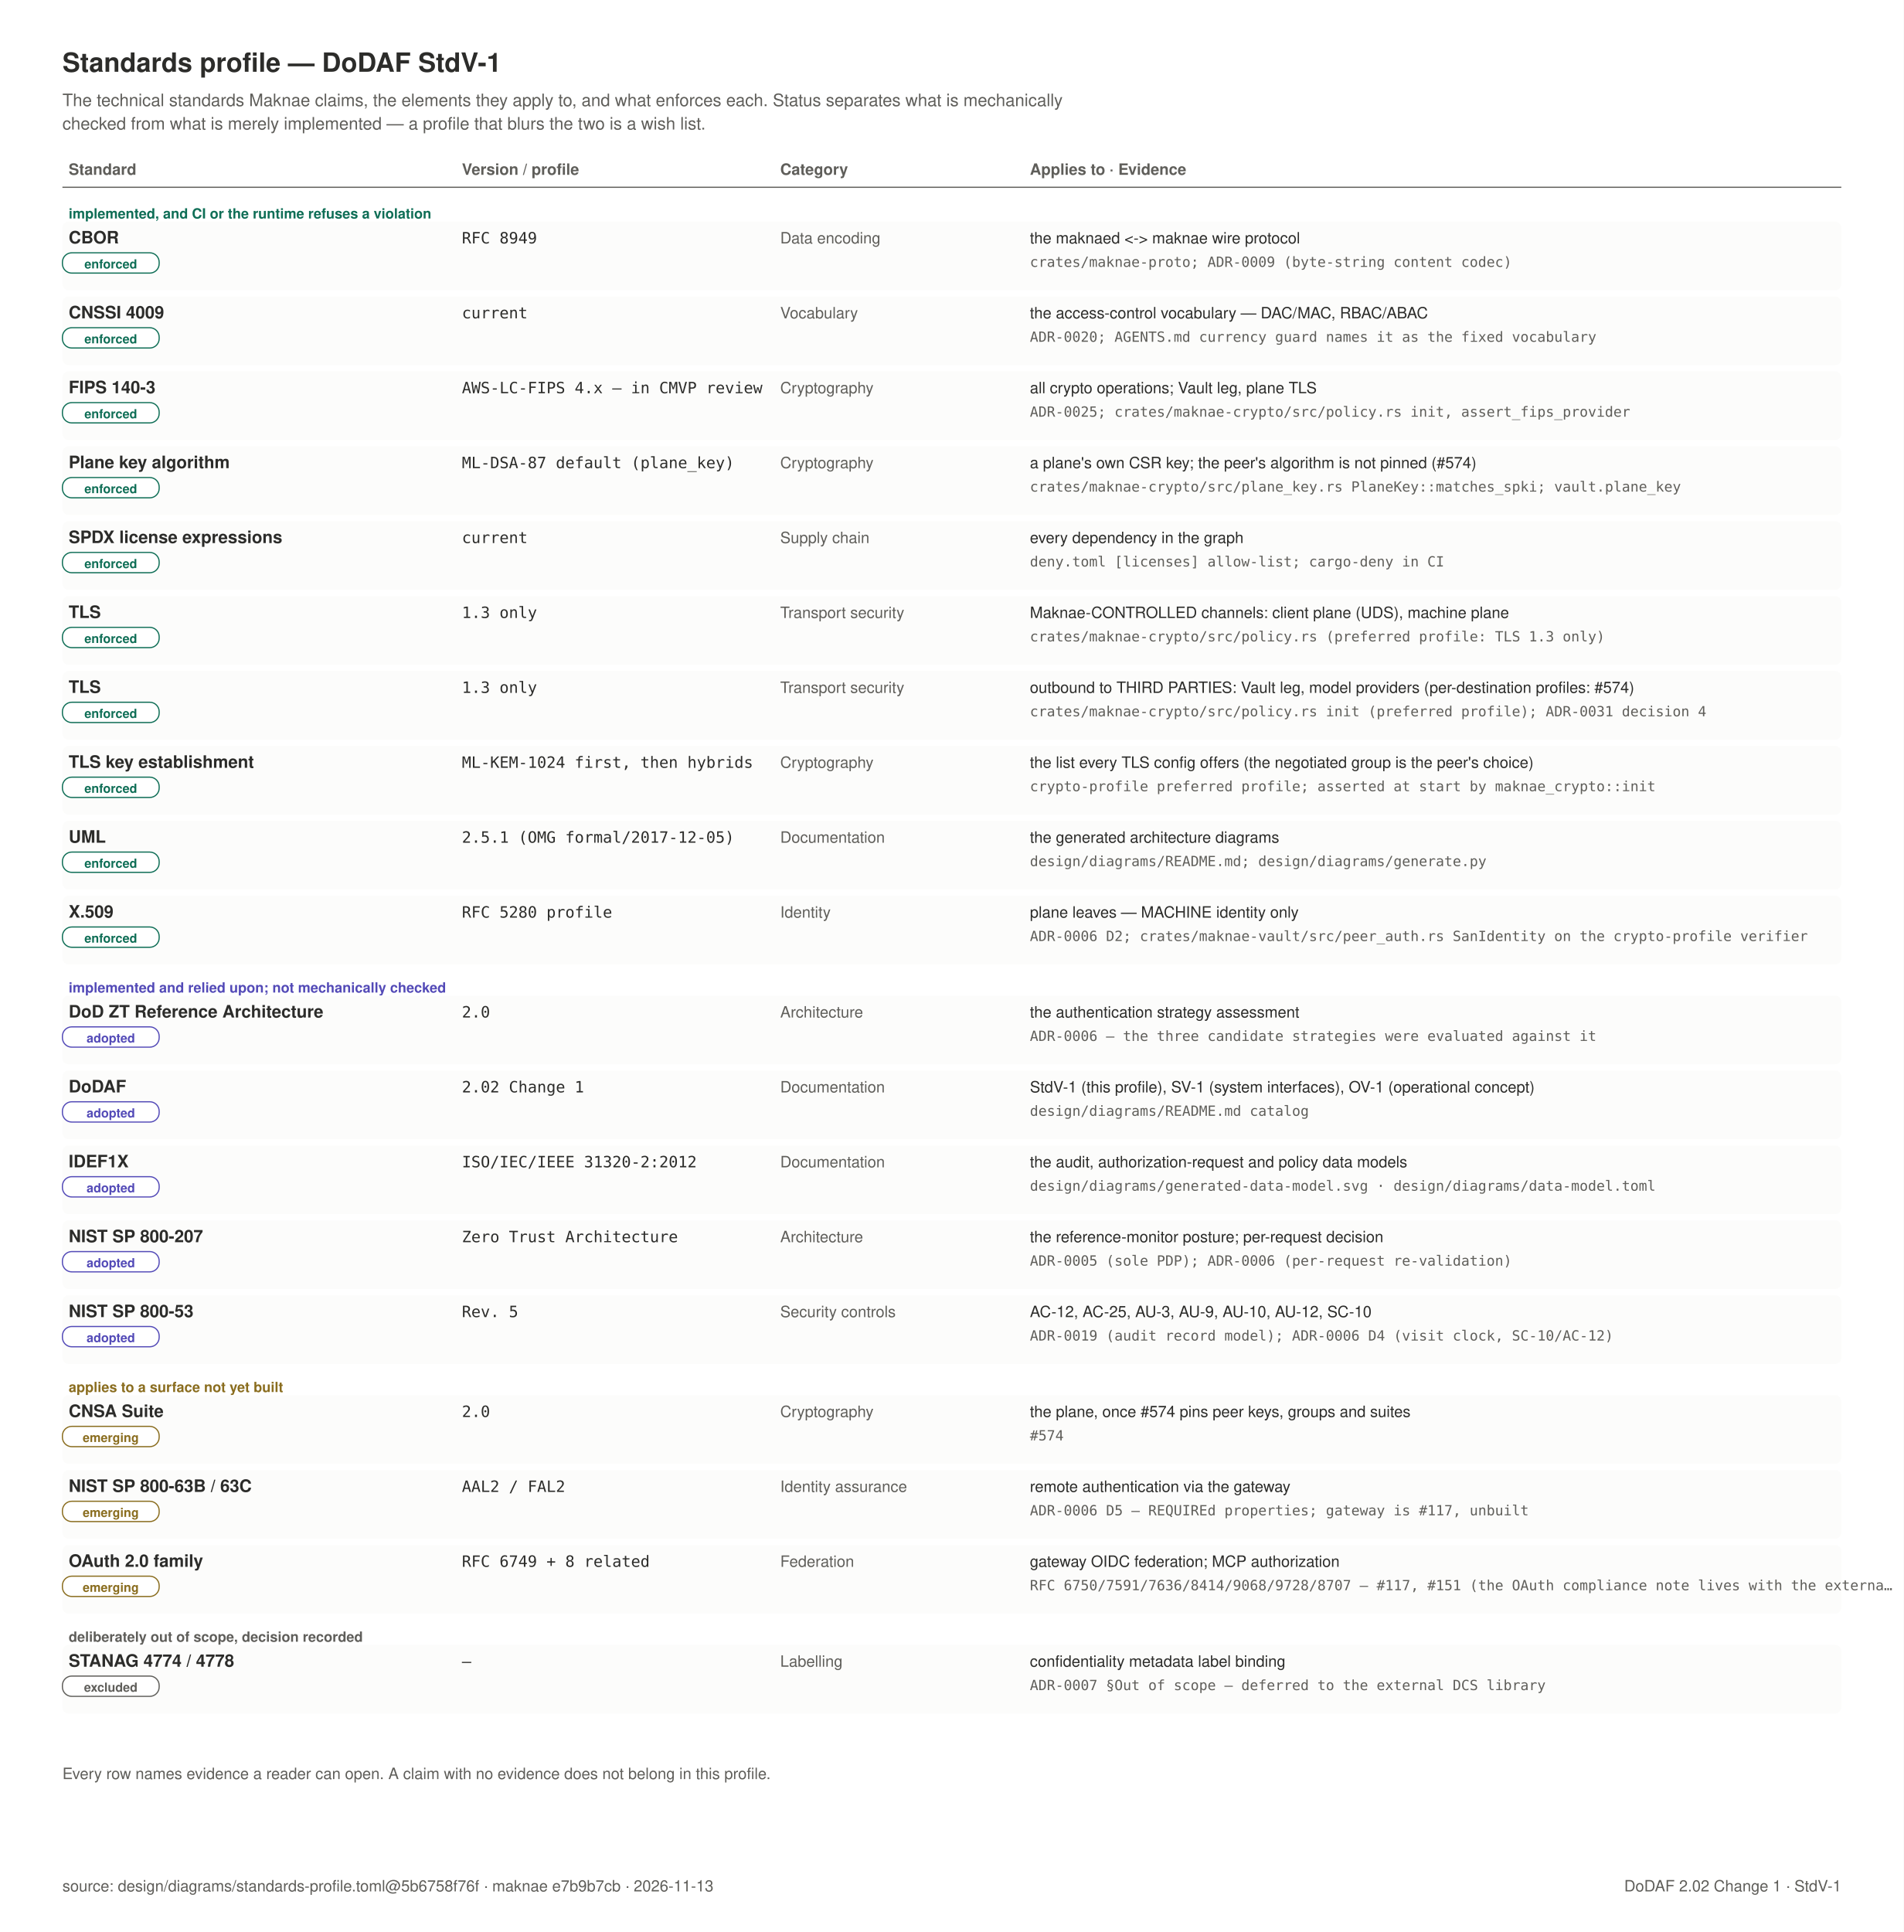
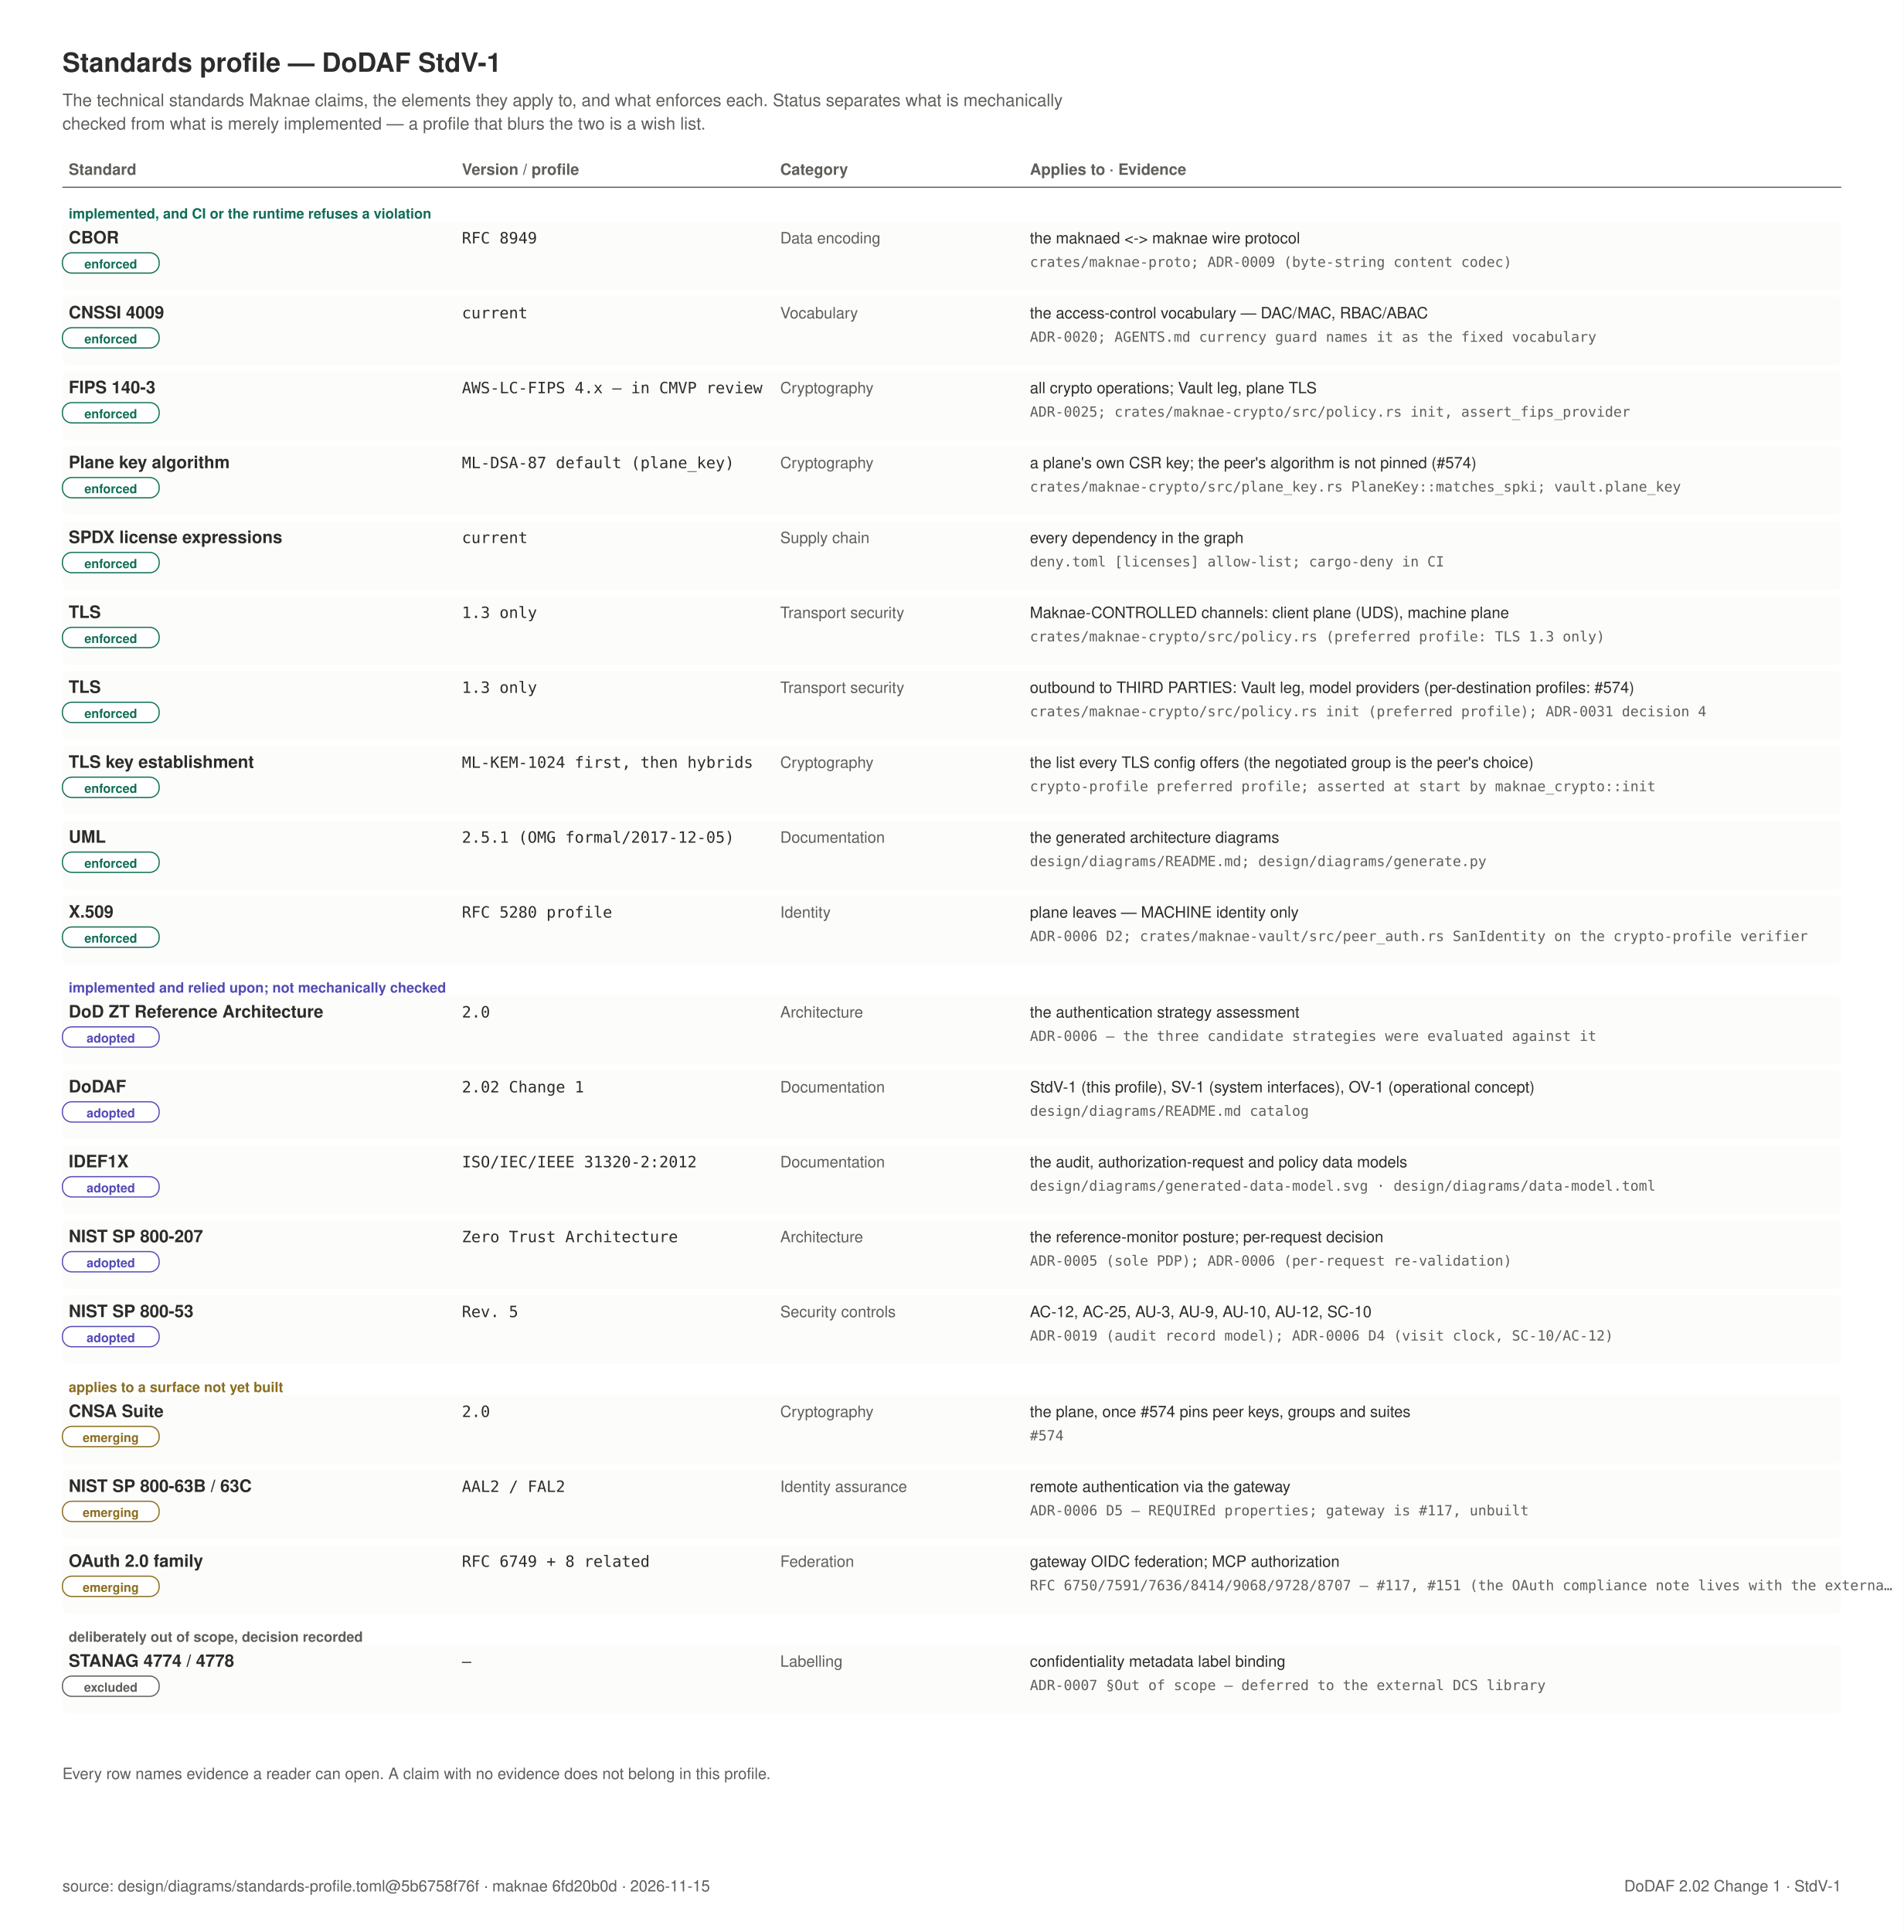
<svg xmlns="http://www.w3.org/2000/svg" width="1220" height="1238" viewBox="0 0 1220 1238" role="img">
  <rect x="0" y="0" width="1220" height="1238" fill="#FFFFFF" />
  <text x="40" y="46" text-anchor="start" font-family="Helvetica, Arial, sans-serif" font-size="17" font-weight="600" fill="#2C2C2A">Standards profile — DoDAF StdV-1</text>
  <text x="40" y="68" text-anchor="start" font-family="Helvetica, Arial, sans-serif" font-size="11" font-weight="400" fill="#5F5E5A">The technical standards Maknae claims, the elements they apply to, and what enforces each. Status separates what is mechanically</text>
  <text x="40" y="83" text-anchor="start" font-family="Helvetica, Arial, sans-serif" font-size="11" font-weight="400" fill="#5F5E5A">checked from what is merely implemented — a profile that blurs the two is a wish list.</text>
  <text x="44" y="112" text-anchor="start" font-family="Helvetica, Arial, sans-serif" font-size="10" font-weight="600" fill="#5F5E5A">Standard</text>
  <text x="296" y="112" text-anchor="start" font-family="Helvetica, Arial, sans-serif" font-size="10" font-weight="600" fill="#5F5E5A">Version / profile</text>
  <text x="500" y="112" text-anchor="start" font-family="Helvetica, Arial, sans-serif" font-size="10" font-weight="600" fill="#5F5E5A">Category</text>
  <text x="660" y="112" text-anchor="start" font-family="Helvetica, Arial, sans-serif" font-size="10" font-weight="600" fill="#5F5E5A">Applies to  ·  Evidence</text>
  <line x1="40" y1="120" x2="1180" y2="120" stroke="#5F5E5A" stroke-width="0.75" />
  <text x="44" y="140" text-anchor="start" font-family="Helvetica, Arial, sans-serif" font-size="9" font-weight="600" fill="#0F6E56">implemented, and CI or the runtime refuses a violation</text>
  <rect x="40" y="142" width="1140" height="44" rx="4" fill="#FCFCFB" stroke="none" stroke-width="0" />
  <text x="44" y="156" text-anchor="start" font-family="Helvetica, Arial, sans-serif" font-size="11" font-weight="600" fill="#2C2C2A">CBOR</text>
  <rect x="40" y="162" width="62" height="13" rx="6" fill="#FFFFFF" stroke="#0F6E56" stroke-width="0.75" />
  <text x="71" y="172" text-anchor="middle" font-family="Helvetica, Arial, sans-serif" font-size="8" font-weight="600" fill="#0F6E56">enforced</text>
  <text x="296" y="156" text-anchor="start" font-family="ui-monospace, SFMono-Regular, Menlo, monospace" font-size="10" font-weight="400" fill="#2C2C2A">RFC 8949</text>
  <text x="500" y="156" text-anchor="start" font-family="Helvetica, Arial, sans-serif" font-size="10" font-weight="400" fill="#5F5E5A">Data encoding</text>
  <text x="660" y="156" text-anchor="start" font-family="Helvetica, Arial, sans-serif" font-size="10" font-weight="400" fill="#2C2C2A">the maknaed &lt;-&gt; maknae wire protocol</text>
  <text x="660" y="171" text-anchor="start" font-family="ui-monospace, SFMono-Regular, Menlo, monospace" font-size="9" font-weight="400" fill="#5F5E5A">crates/maknae-proto; ADR-0009 (byte-string content codec)</text>
  <rect x="40" y="190" width="1140" height="44" rx="4" fill="#FCFCFB" stroke="none" stroke-width="0" />
  <text x="44" y="204" text-anchor="start" font-family="Helvetica, Arial, sans-serif" font-size="11" font-weight="600" fill="#2C2C2A">CNSSI 4009</text>
  <rect x="40" y="210" width="62" height="13" rx="6" fill="#FFFFFF" stroke="#0F6E56" stroke-width="0.75" />
  <text x="71" y="220" text-anchor="middle" font-family="Helvetica, Arial, sans-serif" font-size="8" font-weight="600" fill="#0F6E56">enforced</text>
  <text x="296" y="204" text-anchor="start" font-family="ui-monospace, SFMono-Regular, Menlo, monospace" font-size="10" font-weight="400" fill="#2C2C2A">current</text>
  <text x="500" y="204" text-anchor="start" font-family="Helvetica, Arial, sans-serif" font-size="10" font-weight="400" fill="#5F5E5A">Vocabulary</text>
  <text x="660" y="204" text-anchor="start" font-family="Helvetica, Arial, sans-serif" font-size="10" font-weight="400" fill="#2C2C2A">the access-control vocabulary — DAC/MAC, RBAC/ABAC</text>
  <text x="660" y="219" text-anchor="start" font-family="ui-monospace, SFMono-Regular, Menlo, monospace" font-size="9" font-weight="400" fill="#5F5E5A">ADR-0020; AGENTS.md currency guard names it as the fixed vocabulary</text>
  <rect x="40" y="238" width="1140" height="44" rx="4" fill="#FCFCFB" stroke="none" stroke-width="0" />
  <text x="44" y="252" text-anchor="start" font-family="Helvetica, Arial, sans-serif" font-size="11" font-weight="600" fill="#2C2C2A">FIPS 140-3</text>
  <rect x="40" y="258" width="62" height="13" rx="6" fill="#FFFFFF" stroke="#0F6E56" stroke-width="0.75" />
  <text x="71" y="268" text-anchor="middle" font-family="Helvetica, Arial, sans-serif" font-size="8" font-weight="600" fill="#0F6E56">enforced</text>
  <text x="296" y="252" text-anchor="start" font-family="ui-monospace, SFMono-Regular, Menlo, monospace" font-size="10" font-weight="400" fill="#2C2C2A">AWS-LC-FIPS 4.x — in CMVP review</text>
  <text x="500" y="252" text-anchor="start" font-family="Helvetica, Arial, sans-serif" font-size="10" font-weight="400" fill="#5F5E5A">Cryptography</text>
  <text x="660" y="252" text-anchor="start" font-family="Helvetica, Arial, sans-serif" font-size="10" font-weight="400" fill="#2C2C2A">all crypto operations; Vault leg, plane TLS</text>
  <text x="660" y="267" text-anchor="start" font-family="ui-monospace, SFMono-Regular, Menlo, monospace" font-size="9" font-weight="400" fill="#5F5E5A">ADR-0025; crates/maknae-crypto/src/policy.rs init, assert_fips_provider</text>
  <rect x="40" y="286" width="1140" height="44" rx="4" fill="#FCFCFB" stroke="none" stroke-width="0" />
  <text x="44" y="300" text-anchor="start" font-family="Helvetica, Arial, sans-serif" font-size="11" font-weight="600" fill="#2C2C2A">Plane key algorithm</text>
  <rect x="40" y="306" width="62" height="13" rx="6" fill="#FFFFFF" stroke="#0F6E56" stroke-width="0.75" />
  <text x="71" y="316" text-anchor="middle" font-family="Helvetica, Arial, sans-serif" font-size="8" font-weight="600" fill="#0F6E56">enforced</text>
  <text x="296" y="300" text-anchor="start" font-family="ui-monospace, SFMono-Regular, Menlo, monospace" font-size="10" font-weight="400" fill="#2C2C2A">ML-DSA-87 default (plane_key)</text>
  <text x="500" y="300" text-anchor="start" font-family="Helvetica, Arial, sans-serif" font-size="10" font-weight="400" fill="#5F5E5A">Cryptography</text>
  <text x="660" y="300" text-anchor="start" font-family="Helvetica, Arial, sans-serif" font-size="10" font-weight="400" fill="#2C2C2A">a plane's own CSR key; the peer's algorithm is not pinned (#574)</text>
  <text x="660" y="315" text-anchor="start" font-family="ui-monospace, SFMono-Regular, Menlo, monospace" font-size="9" font-weight="400" fill="#5F5E5A">crates/maknae-crypto/src/plane_key.rs PlaneKey::matches_spki; vault.plane_key</text>
  <rect x="40" y="334" width="1140" height="44" rx="4" fill="#FCFCFB" stroke="none" stroke-width="0" />
  <text x="44" y="348" text-anchor="start" font-family="Helvetica, Arial, sans-serif" font-size="11" font-weight="600" fill="#2C2C2A">SPDX license expressions</text>
  <rect x="40" y="354" width="62" height="13" rx="6" fill="#FFFFFF" stroke="#0F6E56" stroke-width="0.75" />
  <text x="71" y="364" text-anchor="middle" font-family="Helvetica, Arial, sans-serif" font-size="8" font-weight="600" fill="#0F6E56">enforced</text>
  <text x="296" y="348" text-anchor="start" font-family="ui-monospace, SFMono-Regular, Menlo, monospace" font-size="10" font-weight="400" fill="#2C2C2A">current</text>
  <text x="500" y="348" text-anchor="start" font-family="Helvetica, Arial, sans-serif" font-size="10" font-weight="400" fill="#5F5E5A">Supply chain</text>
  <text x="660" y="348" text-anchor="start" font-family="Helvetica, Arial, sans-serif" font-size="10" font-weight="400" fill="#2C2C2A">every dependency in the graph</text>
  <text x="660" y="363" text-anchor="start" font-family="ui-monospace, SFMono-Regular, Menlo, monospace" font-size="9" font-weight="400" fill="#5F5E5A">deny.toml [licenses] allow-list; cargo-deny in CI</text>
  <rect x="40" y="382" width="1140" height="44" rx="4" fill="#FCFCFB" stroke="none" stroke-width="0" />
  <text x="44" y="396" text-anchor="start" font-family="Helvetica, Arial, sans-serif" font-size="11" font-weight="600" fill="#2C2C2A">TLS</text>
  <rect x="40" y="402" width="62" height="13" rx="6" fill="#FFFFFF" stroke="#0F6E56" stroke-width="0.75" />
  <text x="71" y="412" text-anchor="middle" font-family="Helvetica, Arial, sans-serif" font-size="8" font-weight="600" fill="#0F6E56">enforced</text>
  <text x="296" y="396" text-anchor="start" font-family="ui-monospace, SFMono-Regular, Menlo, monospace" font-size="10" font-weight="400" fill="#2C2C2A">1.3 only</text>
  <text x="500" y="396" text-anchor="start" font-family="Helvetica, Arial, sans-serif" font-size="10" font-weight="400" fill="#5F5E5A">Transport security</text>
  <text x="660" y="396" text-anchor="start" font-family="Helvetica, Arial, sans-serif" font-size="10" font-weight="400" fill="#2C2C2A">Maknae-CONTROLLED channels: client plane (UDS), machine plane</text>
  <text x="660" y="411" text-anchor="start" font-family="ui-monospace, SFMono-Regular, Menlo, monospace" font-size="9" font-weight="400" fill="#5F5E5A">crates/maknae-crypto/src/policy.rs (preferred profile: TLS 1.3 only)</text>
  <rect x="40" y="430" width="1140" height="44" rx="4" fill="#FCFCFB" stroke="none" stroke-width="0" />
  <text x="44" y="444" text-anchor="start" font-family="Helvetica, Arial, sans-serif" font-size="11" font-weight="600" fill="#2C2C2A">TLS</text>
  <rect x="40" y="450" width="62" height="13" rx="6" fill="#FFFFFF" stroke="#0F6E56" stroke-width="0.75" />
  <text x="71" y="460" text-anchor="middle" font-family="Helvetica, Arial, sans-serif" font-size="8" font-weight="600" fill="#0F6E56">enforced</text>
  <text x="296" y="444" text-anchor="start" font-family="ui-monospace, SFMono-Regular, Menlo, monospace" font-size="10" font-weight="400" fill="#2C2C2A">1.3 only</text>
  <text x="500" y="444" text-anchor="start" font-family="Helvetica, Arial, sans-serif" font-size="10" font-weight="400" fill="#5F5E5A">Transport security</text>
  <text x="660" y="444" text-anchor="start" font-family="Helvetica, Arial, sans-serif" font-size="10" font-weight="400" fill="#2C2C2A">outbound to THIRD PARTIES: Vault leg, model providers (per-destination profiles: #574)</text>
  <text x="660" y="459" text-anchor="start" font-family="ui-monospace, SFMono-Regular, Menlo, monospace" font-size="9" font-weight="400" fill="#5F5E5A">crates/maknae-crypto/src/policy.rs init (preferred profile); ADR-0031 decision 4</text>
  <rect x="40" y="478" width="1140" height="44" rx="4" fill="#FCFCFB" stroke="none" stroke-width="0" />
  <text x="44" y="492" text-anchor="start" font-family="Helvetica, Arial, sans-serif" font-size="11" font-weight="600" fill="#2C2C2A">TLS key establishment</text>
  <rect x="40" y="498" width="62" height="13" rx="6" fill="#FFFFFF" stroke="#0F6E56" stroke-width="0.75" />
  <text x="71" y="508" text-anchor="middle" font-family="Helvetica, Arial, sans-serif" font-size="8" font-weight="600" fill="#0F6E56">enforced</text>
  <text x="296" y="492" text-anchor="start" font-family="ui-monospace, SFMono-Regular, Menlo, monospace" font-size="10" font-weight="400" fill="#2C2C2A">ML-KEM-1024 first, then hybrids</text>
  <text x="500" y="492" text-anchor="start" font-family="Helvetica, Arial, sans-serif" font-size="10" font-weight="400" fill="#5F5E5A">Cryptography</text>
  <text x="660" y="492" text-anchor="start" font-family="Helvetica, Arial, sans-serif" font-size="10" font-weight="400" fill="#2C2C2A">the list every TLS config offers (the negotiated group is the peer's choice)</text>
  <text x="660" y="507" text-anchor="start" font-family="ui-monospace, SFMono-Regular, Menlo, monospace" font-size="9" font-weight="400" fill="#5F5E5A">crypto-profile preferred profile; asserted at start by maknae_crypto::init</text>
  <rect x="40" y="526" width="1140" height="44" rx="4" fill="#FCFCFB" stroke="none" stroke-width="0" />
  <text x="44" y="540" text-anchor="start" font-family="Helvetica, Arial, sans-serif" font-size="11" font-weight="600" fill="#2C2C2A">UML</text>
  <rect x="40" y="546" width="62" height="13" rx="6" fill="#FFFFFF" stroke="#0F6E56" stroke-width="0.75" />
  <text x="71" y="556" text-anchor="middle" font-family="Helvetica, Arial, sans-serif" font-size="8" font-weight="600" fill="#0F6E56">enforced</text>
  <text x="296" y="540" text-anchor="start" font-family="ui-monospace, SFMono-Regular, Menlo, monospace" font-size="10" font-weight="400" fill="#2C2C2A">2.5.1 (OMG formal/2017-12-05)</text>
  <text x="500" y="540" text-anchor="start" font-family="Helvetica, Arial, sans-serif" font-size="10" font-weight="400" fill="#5F5E5A">Documentation</text>
  <text x="660" y="540" text-anchor="start" font-family="Helvetica, Arial, sans-serif" font-size="10" font-weight="400" fill="#2C2C2A">the generated architecture diagrams</text>
  <text x="660" y="555" text-anchor="start" font-family="ui-monospace, SFMono-Regular, Menlo, monospace" font-size="9" font-weight="400" fill="#5F5E5A">design/diagrams/README.md; design/diagrams/generate.py</text>
  <rect x="40" y="574" width="1140" height="44" rx="4" fill="#FCFCFB" stroke="none" stroke-width="0" />
  <text x="44" y="588" text-anchor="start" font-family="Helvetica, Arial, sans-serif" font-size="11" font-weight="600" fill="#2C2C2A">X.509</text>
  <rect x="40" y="594" width="62" height="13" rx="6" fill="#FFFFFF" stroke="#0F6E56" stroke-width="0.75" />
  <text x="71" y="604" text-anchor="middle" font-family="Helvetica, Arial, sans-serif" font-size="8" font-weight="600" fill="#0F6E56">enforced</text>
  <text x="296" y="588" text-anchor="start" font-family="ui-monospace, SFMono-Regular, Menlo, monospace" font-size="10" font-weight="400" fill="#2C2C2A">RFC 5280 profile</text>
  <text x="500" y="588" text-anchor="start" font-family="Helvetica, Arial, sans-serif" font-size="10" font-weight="400" fill="#5F5E5A">Identity</text>
  <text x="660" y="588" text-anchor="start" font-family="Helvetica, Arial, sans-serif" font-size="10" font-weight="400" fill="#2C2C2A">plane leaves — MACHINE identity only</text>
  <text x="660" y="603" text-anchor="start" font-family="ui-monospace, SFMono-Regular, Menlo, monospace" font-size="9" font-weight="400" fill="#5F5E5A">ADR-0006 D2; crates/maknae-vault/src/peer_auth.rs SanIdentity on the crypto-profile verifier</text>
  <text x="44" y="636" text-anchor="start" font-family="Helvetica, Arial, sans-serif" font-size="9" font-weight="600" fill="#534AB7">implemented and relied upon; not mechanically checked</text>
  <rect x="40" y="638" width="1140" height="44" rx="4" fill="#FCFCFB" stroke="none" stroke-width="0" />
  <text x="44" y="652" text-anchor="start" font-family="Helvetica, Arial, sans-serif" font-size="11" font-weight="600" fill="#2C2C2A">DoD ZT Reference Architecture</text>
  <rect x="40" y="658" width="62" height="13" rx="6" fill="#FFFFFF" stroke="#534AB7" stroke-width="0.75" />
  <text x="71" y="668" text-anchor="middle" font-family="Helvetica, Arial, sans-serif" font-size="8" font-weight="600" fill="#534AB7">adopted</text>
  <text x="296" y="652" text-anchor="start" font-family="ui-monospace, SFMono-Regular, Menlo, monospace" font-size="10" font-weight="400" fill="#2C2C2A">2.0</text>
  <text x="500" y="652" text-anchor="start" font-family="Helvetica, Arial, sans-serif" font-size="10" font-weight="400" fill="#5F5E5A">Architecture</text>
  <text x="660" y="652" text-anchor="start" font-family="Helvetica, Arial, sans-serif" font-size="10" font-weight="400" fill="#2C2C2A">the authentication strategy assessment</text>
  <text x="660" y="667" text-anchor="start" font-family="ui-monospace, SFMono-Regular, Menlo, monospace" font-size="9" font-weight="400" fill="#5F5E5A">ADR-0006 — the three candidate strategies were evaluated against it</text>
  <rect x="40" y="686" width="1140" height="44" rx="4" fill="#FCFCFB" stroke="none" stroke-width="0" />
  <text x="44" y="700" text-anchor="start" font-family="Helvetica, Arial, sans-serif" font-size="11" font-weight="600" fill="#2C2C2A">DoDAF</text>
  <rect x="40" y="706" width="62" height="13" rx="6" fill="#FFFFFF" stroke="#534AB7" stroke-width="0.75" />
  <text x="71" y="716" text-anchor="middle" font-family="Helvetica, Arial, sans-serif" font-size="8" font-weight="600" fill="#534AB7">adopted</text>
  <text x="296" y="700" text-anchor="start" font-family="ui-monospace, SFMono-Regular, Menlo, monospace" font-size="10" font-weight="400" fill="#2C2C2A">2.02 Change 1</text>
  <text x="500" y="700" text-anchor="start" font-family="Helvetica, Arial, sans-serif" font-size="10" font-weight="400" fill="#5F5E5A">Documentation</text>
  <text x="660" y="700" text-anchor="start" font-family="Helvetica, Arial, sans-serif" font-size="10" font-weight="400" fill="#2C2C2A">StdV-1 (this profile), SV-1 (system interfaces), OV-1 (operational concept)</text>
  <text x="660" y="715" text-anchor="start" font-family="ui-monospace, SFMono-Regular, Menlo, monospace" font-size="9" font-weight="400" fill="#5F5E5A">design/diagrams/README.md catalog</text>
  <rect x="40" y="734" width="1140" height="44" rx="4" fill="#FCFCFB" stroke="none" stroke-width="0" />
  <text x="44" y="748" text-anchor="start" font-family="Helvetica, Arial, sans-serif" font-size="11" font-weight="600" fill="#2C2C2A">IDEF1X</text>
  <rect x="40" y="754" width="62" height="13" rx="6" fill="#FFFFFF" stroke="#534AB7" stroke-width="0.75" />
  <text x="71" y="764" text-anchor="middle" font-family="Helvetica, Arial, sans-serif" font-size="8" font-weight="600" fill="#534AB7">adopted</text>
  <text x="296" y="748" text-anchor="start" font-family="ui-monospace, SFMono-Regular, Menlo, monospace" font-size="10" font-weight="400" fill="#2C2C2A">ISO/IEC/IEEE 31320-2:2012</text>
  <text x="500" y="748" text-anchor="start" font-family="Helvetica, Arial, sans-serif" font-size="10" font-weight="400" fill="#5F5E5A">Documentation</text>
  <text x="660" y="748" text-anchor="start" font-family="Helvetica, Arial, sans-serif" font-size="10" font-weight="400" fill="#2C2C2A">the audit, authorization-request and policy data models</text>
  <text x="660" y="763" text-anchor="start" font-family="ui-monospace, SFMono-Regular, Menlo, monospace" font-size="9" font-weight="400" fill="#5F5E5A">design/diagrams/generated-data-model.svg · design/diagrams/data-model.toml</text>
  <rect x="40" y="782" width="1140" height="44" rx="4" fill="#FCFCFB" stroke="none" stroke-width="0" />
  <text x="44" y="796" text-anchor="start" font-family="Helvetica, Arial, sans-serif" font-size="11" font-weight="600" fill="#2C2C2A">NIST SP 800-207</text>
  <rect x="40" y="802" width="62" height="13" rx="6" fill="#FFFFFF" stroke="#534AB7" stroke-width="0.75" />
  <text x="71" y="812" text-anchor="middle" font-family="Helvetica, Arial, sans-serif" font-size="8" font-weight="600" fill="#534AB7">adopted</text>
  <text x="296" y="796" text-anchor="start" font-family="ui-monospace, SFMono-Regular, Menlo, monospace" font-size="10" font-weight="400" fill="#2C2C2A">Zero Trust Architecture</text>
  <text x="500" y="796" text-anchor="start" font-family="Helvetica, Arial, sans-serif" font-size="10" font-weight="400" fill="#5F5E5A">Architecture</text>
  <text x="660" y="796" text-anchor="start" font-family="Helvetica, Arial, sans-serif" font-size="10" font-weight="400" fill="#2C2C2A">the reference-monitor posture; per-request decision</text>
  <text x="660" y="811" text-anchor="start" font-family="ui-monospace, SFMono-Regular, Menlo, monospace" font-size="9" font-weight="400" fill="#5F5E5A">ADR-0005 (sole PDP); ADR-0006 (per-request re-validation)</text>
  <rect x="40" y="830" width="1140" height="44" rx="4" fill="#FCFCFB" stroke="none" stroke-width="0" />
  <text x="44" y="844" text-anchor="start" font-family="Helvetica, Arial, sans-serif" font-size="11" font-weight="600" fill="#2C2C2A">NIST SP 800-53</text>
  <rect x="40" y="850" width="62" height="13" rx="6" fill="#FFFFFF" stroke="#534AB7" stroke-width="0.75" />
  <text x="71" y="860" text-anchor="middle" font-family="Helvetica, Arial, sans-serif" font-size="8" font-weight="600" fill="#534AB7">adopted</text>
  <text x="296" y="844" text-anchor="start" font-family="ui-monospace, SFMono-Regular, Menlo, monospace" font-size="10" font-weight="400" fill="#2C2C2A">Rev. 5</text>
  <text x="500" y="844" text-anchor="start" font-family="Helvetica, Arial, sans-serif" font-size="10" font-weight="400" fill="#5F5E5A">Security controls</text>
  <text x="660" y="844" text-anchor="start" font-family="Helvetica, Arial, sans-serif" font-size="10" font-weight="400" fill="#2C2C2A">AC-12, AC-25, AU-3, AU-9, AU-10, AU-12, SC-10</text>
  <text x="660" y="859" text-anchor="start" font-family="ui-monospace, SFMono-Regular, Menlo, monospace" font-size="9" font-weight="400" fill="#5F5E5A">ADR-0019 (audit record model); ADR-0006 D4 (visit clock, SC-10/AC-12)</text>
  <text x="44" y="892" text-anchor="start" font-family="Helvetica, Arial, sans-serif" font-size="9" font-weight="600" fill="#8A6D1F">applies to a surface not yet built</text>
  <rect x="40" y="894" width="1140" height="44" rx="4" fill="#FCFCFB" stroke="none" stroke-width="0" />
  <text x="44" y="908" text-anchor="start" font-family="Helvetica, Arial, sans-serif" font-size="11" font-weight="600" fill="#2C2C2A">CNSA Suite</text>
  <rect x="40" y="914" width="62" height="13" rx="6" fill="#FFFFFF" stroke="#8A6D1F" stroke-width="0.75" />
  <text x="71" y="924" text-anchor="middle" font-family="Helvetica, Arial, sans-serif" font-size="8" font-weight="600" fill="#8A6D1F">emerging</text>
  <text x="296" y="908" text-anchor="start" font-family="ui-monospace, SFMono-Regular, Menlo, monospace" font-size="10" font-weight="400" fill="#2C2C2A">2.0</text>
  <text x="500" y="908" text-anchor="start" font-family="Helvetica, Arial, sans-serif" font-size="10" font-weight="400" fill="#5F5E5A">Cryptography</text>
  <text x="660" y="908" text-anchor="start" font-family="Helvetica, Arial, sans-serif" font-size="10" font-weight="400" fill="#2C2C2A">the plane, once #574 pins peer keys, groups and suites</text>
  <text x="660" y="923" text-anchor="start" font-family="ui-monospace, SFMono-Regular, Menlo, monospace" font-size="9" font-weight="400" fill="#5F5E5A">#574</text>
  <rect x="40" y="942" width="1140" height="44" rx="4" fill="#FCFCFB" stroke="none" stroke-width="0" />
  <text x="44" y="956" text-anchor="start" font-family="Helvetica, Arial, sans-serif" font-size="11" font-weight="600" fill="#2C2C2A">NIST SP 800-63B / 63C</text>
  <rect x="40" y="962" width="62" height="13" rx="6" fill="#FFFFFF" stroke="#8A6D1F" stroke-width="0.75" />
  <text x="71" y="972" text-anchor="middle" font-family="Helvetica, Arial, sans-serif" font-size="8" font-weight="600" fill="#8A6D1F">emerging</text>
  <text x="296" y="956" text-anchor="start" font-family="ui-monospace, SFMono-Regular, Menlo, monospace" font-size="10" font-weight="400" fill="#2C2C2A">AAL2 / FAL2</text>
  <text x="500" y="956" text-anchor="start" font-family="Helvetica, Arial, sans-serif" font-size="10" font-weight="400" fill="#5F5E5A">Identity assurance</text>
  <text x="660" y="956" text-anchor="start" font-family="Helvetica, Arial, sans-serif" font-size="10" font-weight="400" fill="#2C2C2A">remote authentication via the gateway</text>
  <text x="660" y="971" text-anchor="start" font-family="ui-monospace, SFMono-Regular, Menlo, monospace" font-size="9" font-weight="400" fill="#5F5E5A">ADR-0006 D5 — REQUIREd properties; gateway is #117, unbuilt</text>
  <rect x="40" y="990" width="1140" height="44" rx="4" fill="#FCFCFB" stroke="none" stroke-width="0" />
  <text x="44" y="1004" text-anchor="start" font-family="Helvetica, Arial, sans-serif" font-size="11" font-weight="600" fill="#2C2C2A">OAuth 2.0 family</text>
  <rect x="40" y="1010" width="62" height="13" rx="6" fill="#FFFFFF" stroke="#8A6D1F" stroke-width="0.75" />
  <text x="71" y="1020" text-anchor="middle" font-family="Helvetica, Arial, sans-serif" font-size="8" font-weight="600" fill="#8A6D1F">emerging</text>
  <text x="296" y="1004" text-anchor="start" font-family="ui-monospace, SFMono-Regular, Menlo, monospace" font-size="10" font-weight="400" fill="#2C2C2A">RFC 6749 + 8 related</text>
  <text x="500" y="1004" text-anchor="start" font-family="Helvetica, Arial, sans-serif" font-size="10" font-weight="400" fill="#5F5E5A">Federation</text>
  <text x="660" y="1004" text-anchor="start" font-family="Helvetica, Arial, sans-serif" font-size="10" font-weight="400" fill="#2C2C2A">gateway OIDC federation; MCP authorization</text>
  <text x="660" y="1019" text-anchor="start" font-family="ui-monospace, SFMono-Regular, Menlo, monospace" font-size="9" font-weight="400" fill="#5F5E5A">RFC 6750/7591/7636/8414/9068/9728/8707 — #117, #151 (the OAuth compliance note lives with the externa…</text>
  <text x="44" y="1052" text-anchor="start" font-family="Helvetica, Arial, sans-serif" font-size="9" font-weight="600" fill="#5F5E5A">deliberately out of scope, decision recorded</text>
  <rect x="40" y="1054" width="1140" height="44" rx="4" fill="#FCFCFB" stroke="none" stroke-width="0" />
  <text x="44" y="1068" text-anchor="start" font-family="Helvetica, Arial, sans-serif" font-size="11" font-weight="600" fill="#2C2C2A">STANAG 4774 / 4778</text>
  <rect x="40" y="1074" width="62" height="13" rx="6" fill="#FFFFFF" stroke="#5F5E5A" stroke-width="0.75" />
  <text x="71" y="1084" text-anchor="middle" font-family="Helvetica, Arial, sans-serif" font-size="8" font-weight="600" fill="#5F5E5A">excluded</text>
  <text x="296" y="1068" text-anchor="start" font-family="ui-monospace, SFMono-Regular, Menlo, monospace" font-size="10" font-weight="400" fill="#2C2C2A">—</text>
  <text x="500" y="1068" text-anchor="start" font-family="Helvetica, Arial, sans-serif" font-size="10" font-weight="400" fill="#5F5E5A">Labelling</text>
  <text x="660" y="1068" text-anchor="start" font-family="Helvetica, Arial, sans-serif" font-size="10" font-weight="400" fill="#2C2C2A">confidentiality metadata label binding</text>
  <text x="660" y="1083" text-anchor="start" font-family="ui-monospace, SFMono-Regular, Menlo, monospace" font-size="9" font-weight="400" fill="#5F5E5A">ADR-0007 §Out of scope — deferred to the external DCS library</text>
  <text x="40" y="1140" text-anchor="start" font-family="Helvetica, Arial, sans-serif" font-size="10" font-weight="400" fill="#5F5E5A">Every row names evidence a reader can open. A claim with no evidence does not belong in this profile.</text>
-   <text x="40" y="1212" text-anchor="start" font-family="Helvetica, Arial, sans-serif" font-size="10" font-weight="400" fill="#5F5E5A">source: design/diagrams/standards-profile.toml@5b6758f76f · maknae e7b9b7cb · 2026-11-13</text>
+   <text x="40" y="1212" text-anchor="start" font-family="Helvetica, Arial, sans-serif" font-size="10" font-weight="400" fill="#5F5E5A">source: design/diagrams/standards-profile.toml@5b6758f76f · maknae 6fd20b0d · 2026-11-15</text>
  <text x="1180" y="1212" text-anchor="end" font-family="Helvetica, Arial, sans-serif" font-size="10" font-weight="400" fill="#5F5E5A">DoDAF 2.02 Change 1 · StdV-1</text>
</svg>
